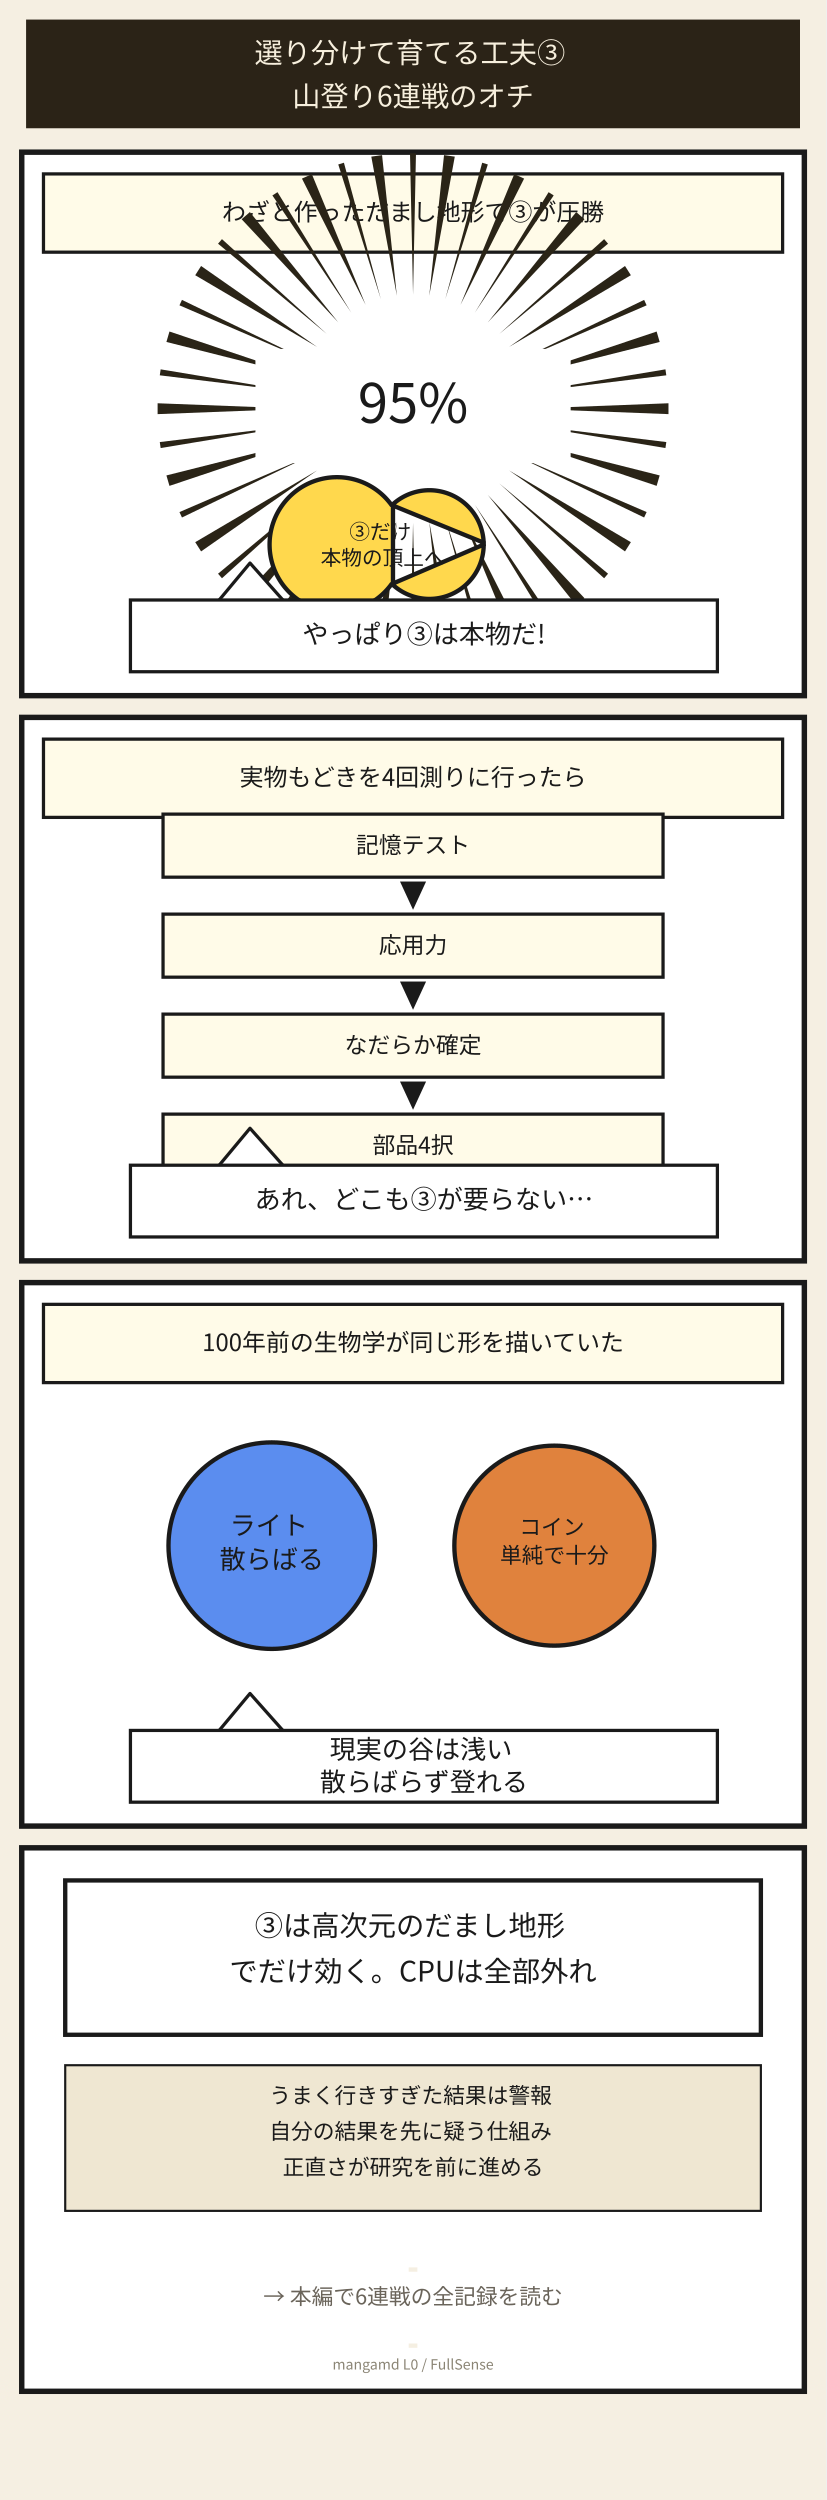
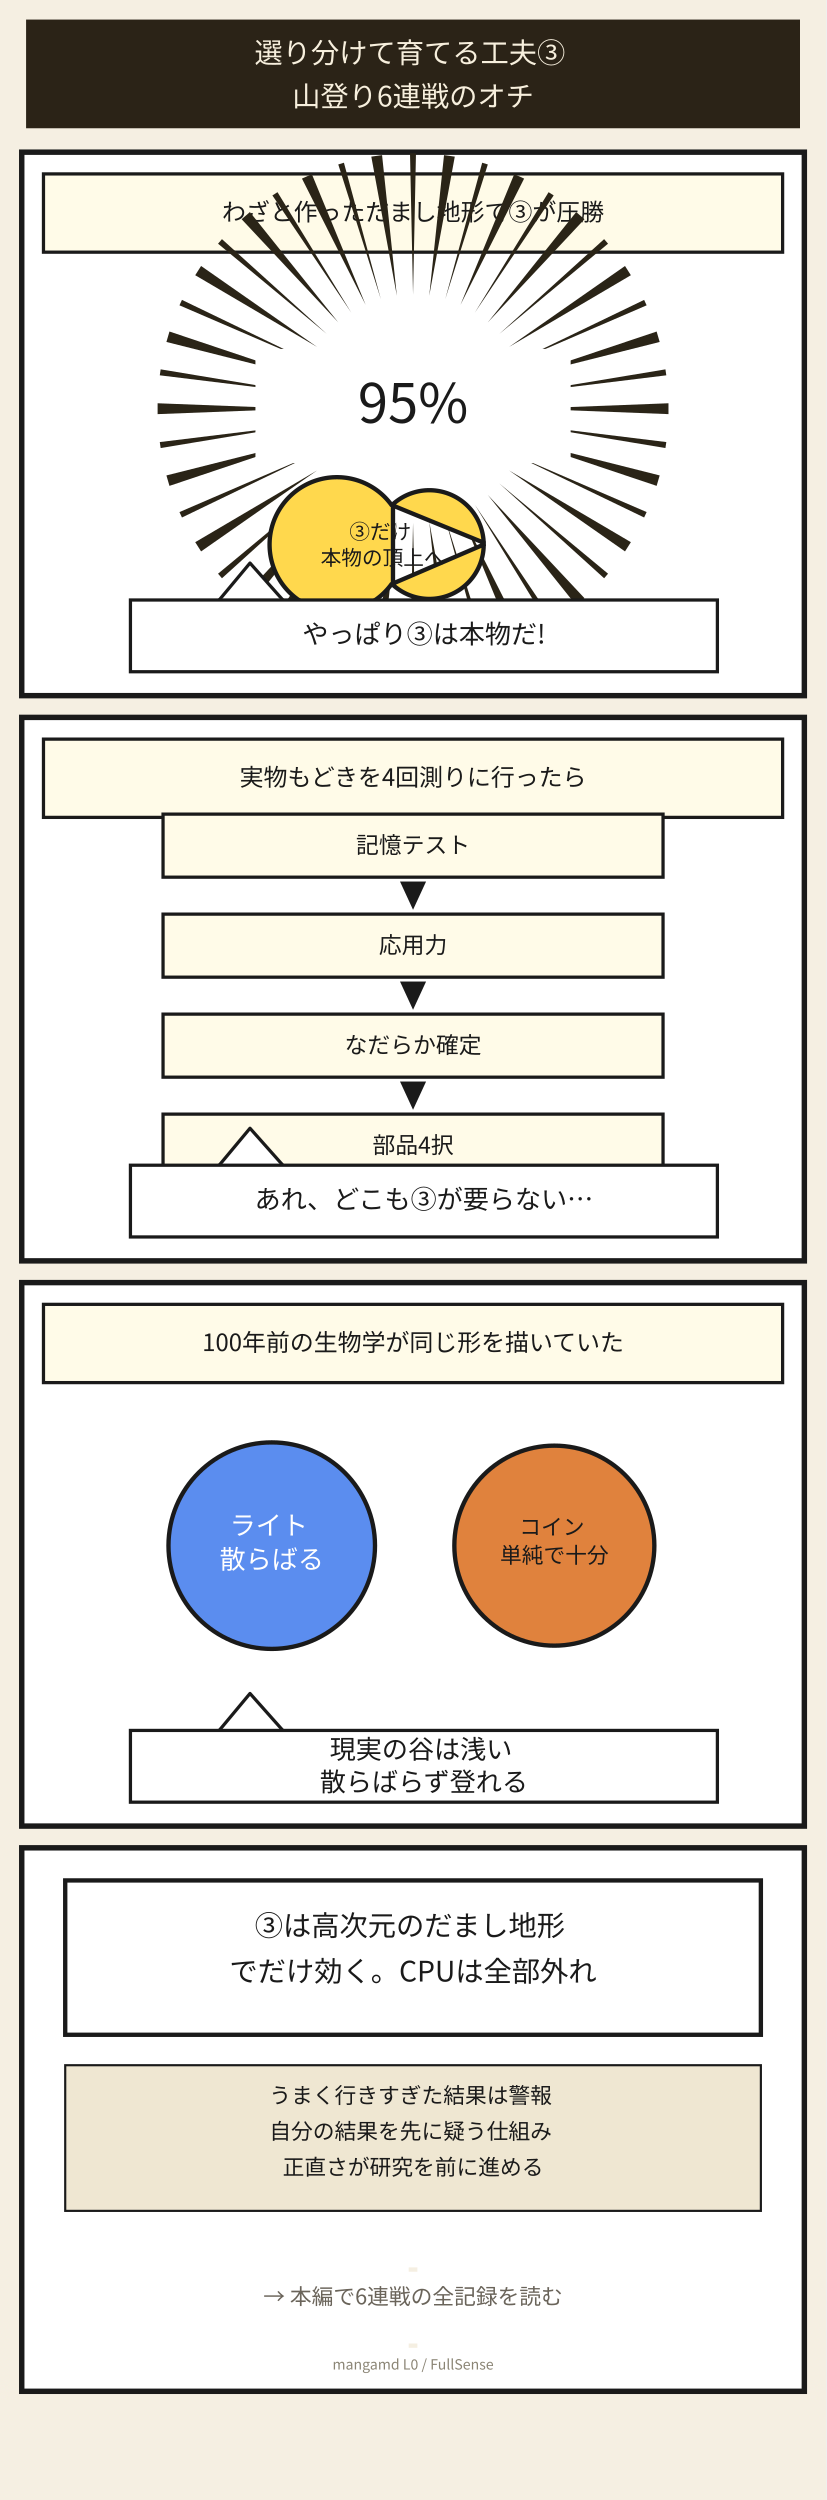
<svg xmlns="http://www.w3.org/2000/svg" viewBox="0 0 760 2300" role="img" aria-label="山登り6連戦 — 選り分けて育てる工夫はいつ効く?" style="width:100%;height:auto;max-width:1200px">
  <defs />
  <rect width="760" height="2300" fill="#f5efe2" />
  <g transform="translate(0.00,0.00) scale(1)">
    <path d="M 24.00,18.00 L 736.00,18.00 L 736.00,118.00 L 24.00,118.00 Z" fill="#2b2317" stroke="none" stroke-width="3" />
    <text font-family="'Yu Gothic','Noto Sans CJK JP',sans-serif" font-size="26" fill="#f7efdd" text-anchor="middle">
      <tspan x="380.0" y="58.0">選り分けて育てる工夫③</tspan>
      <tspan x="380.0" y="98.0">山登り6連戦のオチ</tspan>
    </text>
  </g>
  <g transform="translate(0.00,0.00) scale(1)">
    <path d="M 20.00,140.00 L 740.00,140.00 L 740.00,640.00 L 20.00,640.00 Z" fill="#ffffff" stroke="#1a1a1a" stroke-width="5" />
    <text font-family="'Yu Gothic','Noto Sans CJK JP',sans-serif" font-size="1" fill="#1a1a1a" text-anchor="middle">
      <tspan x="0.0" y="0.0" />
    </text>
  </g>
  <g transform="translate(0.00,0.00) scale(1)">
    <path d="M 20.00,660.00 L 740.00,660.00 L 740.00,1160.00 L 20.00,1160.00 Z" fill="#ffffff" stroke="#1a1a1a" stroke-width="5" />
    <text font-family="'Yu Gothic','Noto Sans CJK JP',sans-serif" font-size="1" fill="#1a1a1a" text-anchor="middle">
      <tspan x="0.0" y="0.0" />
    </text>
  </g>
  <g transform="translate(0.00,0.00) scale(1)">
    <path d="M 20.00,1180.00 L 740.00,1180.00 L 740.00,1680.00 L 20.00,1680.00 Z" fill="#ffffff" stroke="#1a1a1a" stroke-width="5" />
    <text font-family="'Yu Gothic','Noto Sans CJK JP',sans-serif" font-size="1" fill="#1a1a1a" text-anchor="middle">
      <tspan x="0.0" y="0.0" />
    </text>
  </g>
  <g transform="translate(0.00,0.00) scale(1)">
    <path d="M 20.00,1700.00 L 740.00,1700.00 L 740.00,2200.00 L 20.00,2200.00 Z" fill="#ffffff" stroke="#1a1a1a" stroke-width="5" />
    <text font-family="'Yu Gothic','Noto Sans CJK JP',sans-serif" font-size="1" fill="#1a1a1a" text-anchor="middle">
      <tspan x="0.0" y="0.0" />
    </text>
  </g>
  <g transform="translate(0.00,0.00) scale(1)">
    <path d="M 40.00,160.00 L 720.00,160.00 L 720.00,232.00 L 40.00,232.00 Z" fill="#fffbe8" stroke="#1a1a1a" stroke-width="3" />
    <text font-family="'Yu Gothic','Noto Sans CJK JP',sans-serif" font-size="22" fill="#1a1a1a" text-anchor="middle">
      <tspan x="380.0" y="203.0">わざと作っただまし地形で③が圧勝</tspan>
    </text>
  </g>
  <g>
    <path d="M 485.0,376.0 L 615.0,381.0 L 615.0,371.0 Z" fill="#2a2417" />
    <path d="M 483.9,390.9 L 612.2,412.2 L 613.0,406.7 Z" fill="#2a2417" />
    <path d="M 480.7,405.6 L 604.1,447.0 L 606.9,437.4 Z" fill="#2a2417" />
    <path d="M 475.5,419.6 L 592.6,476.1 L 594.9,471.1 Z" fill="#2a2417" />
    <path d="M 468.3,432.8 L 575.0,507.3 L 580.4,498.8 Z" fill="#2a2417" />
    <path d="M 459.4,444.8 L 555.8,532.0 L 559.4,527.8 Z" fill="#2a2417" />
    <path d="M 448.8,455.4 L 530.1,556.9 L 537.7,550.3 Z" fill="#2a2417" />
    <path d="M 436.8,464.3 L 504.7,575.2 L 509.4,572.2 Z" fill="#2a2417" />
    <path d="M 423.6,471.5 L 473.1,591.8 L 482.2,587.7 Z" fill="#2a2417" />
    <path d="M 409.6,476.7 L 443.6,602.3 L 448.8,600.7 Z" fill="#2a2417" />
    <path d="M 394.9,479.9 L 408.5,609.3 L 418.4,607.9 Z" fill="#2a2417" />
    <path d="M 380.0,481.0 L 377.3,611.0 L 382.8,611.0 Z" fill="#2a2417" />
    <path d="M 365.1,479.9 L 341.6,607.9 L 351.5,609.3 Z" fill="#2a2417" />
    <path d="M 350.4,476.7 L 311.2,600.7 L 316.4,602.3 Z" fill="#2a2417" />
    <path d="M 336.4,471.5 L 277.8,587.7 L 286.9,591.8 Z" fill="#2a2417" />
    <path d="M 323.2,464.3 L 250.6,572.2 L 255.3,575.2 Z" fill="#2a2417" />
    <path d="M 311.2,455.4 L 222.3,550.3 L 229.9,556.9 Z" fill="#2a2417" />
    <path d="M 300.6,444.8 L 200.6,527.8 L 204.2,532.0 Z" fill="#2a2417" />
    <path d="M 291.7,432.8 L 179.6,498.8 L 185.0,507.3 Z" fill="#2a2417" />
    <path d="M 284.5,419.6 L 165.1,471.1 L 167.4,476.1 Z" fill="#2a2417" />
    <path d="M 279.3,405.6 L 153.1,437.4 L 155.9,447.0 Z" fill="#2a2417" />
    <path d="M 276.1,390.9 L 147.0,406.7 L 147.8,412.2 Z" fill="#2a2417" />
    <path d="M 275.0,376.0 L 145.0,371.0 L 145.0,381.0 Z" fill="#2a2417" />
    <path d="M 276.1,361.1 L 147.8,339.8 L 147.0,345.3 Z" fill="#2a2417" />
    <path d="M 279.3,346.4 L 155.9,305.0 L 153.1,314.6 Z" fill="#2a2417" />
    <path d="M 284.5,332.4 L 167.4,275.9 L 165.1,280.9 Z" fill="#2a2417" />
    <path d="M 291.7,319.2 L 185.0,244.7 L 179.6,253.2 Z" fill="#2a2417" />
    <path d="M 300.6,307.2 L 204.2,220.0 L 200.6,224.2 Z" fill="#2a2417" />
    <path d="M 311.2,296.6 L 229.9,195.1 L 222.3,201.7 Z" fill="#2a2417" />
    <path d="M 323.2,287.7 L 255.3,176.8 L 250.6,179.8 Z" fill="#2a2417" />
    <path d="M 336.4,280.5 L 286.9,160.2 L 277.8,164.3 Z" fill="#2a2417" />
    <path d="M 350.4,275.3 L 316.4,149.7 L 311.2,151.3 Z" fill="#2a2417" />
    <path d="M 365.1,272.1 L 351.5,142.7 L 341.6,144.1 Z" fill="#2a2417" />
    <path d="M 380.0,271.0 L 382.7,141.0 L 377.2,141.0 Z" fill="#2a2417" />
    <path d="M 394.9,272.1 L 418.4,144.1 L 408.5,142.7 Z" fill="#2a2417" />
    <path d="M 409.6,275.3 L 448.8,151.3 L 443.6,149.7 Z" fill="#2a2417" />
    <path d="M 423.6,280.5 L 482.2,164.3 L 473.1,160.2 Z" fill="#2a2417" />
    <path d="M 436.8,287.7 L 509.4,179.8 L 504.7,176.8 Z" fill="#2a2417" />
    <path d="M 448.8,296.6 L 537.7,201.7 L 530.1,195.1 Z" fill="#2a2417" />
    <path d="M 459.4,307.2 L 559.4,224.2 L 555.8,220.0 Z" fill="#2a2417" />
    <path d="M 468.3,319.2 L 580.4,253.2 L 575.0,244.7 Z" fill="#2a2417" />
    <path d="M 475.5,332.4 L 594.9,280.9 L 592.6,275.9 Z" fill="#2a2417" />
    <path d="M 480.7,346.4 L 606.9,314.6 L 604.1,305.0 Z" fill="#2a2417" />
    <path d="M 483.9,361.1 L 613.0,345.3 L 612.2,339.8 Z" fill="#2a2417" />
  </g>
  <g transform="translate(0.00,0.00) scale(1)">
    <path d="M 235.00,321.00 L 525.00,321.00 L 525.00,426.00 L 235.00,426.00 Z" fill="#ffffff" stroke="none" stroke-width="3" />
    <text font-family="'Yu Gothic','Noto Sans CJK JP',sans-serif" font-size="50" fill="#1a1a1a" text-anchor="middle">
      <tspan x="380.0" y="389.0">95%</tspan>
    </text>
  </g>
  <path d="M 360.16,537.44 L 358.86,539.17 L 357.49,540.85 L 356.07,542.49 L 354.60,544.07 L 353.07,545.60 L 351.49,547.07 L 349.85,548.49 L 348.17,549.86 L 346.44,551.16 L 344.67,552.40 L 342.85,553.58 L 341.00,554.69 L 339.11,555.74 L 337.18,556.73 L 335.22,557.64 L 333.23,558.49 L 331.21,559.26 L 329.16,559.97 L 327.09,560.60 L 325.00,561.16 L 322.89,561.65 L 320.77,562.06 L 318.63,562.40 L 316.48,562.66 L 314.32,562.85 L 312.16,562.96 L 310.00,563.00 L 307.84,562.96 L 305.68,562.85 L 303.52,562.66 L 301.37,562.40 L 299.23,562.06 L 297.11,561.65 L 295.00,561.16 L 292.91,560.60 L 290.84,559.97 L 288.79,559.26 L 286.77,558.49 L 284.78,557.64 L 282.82,556.73 L 280.89,555.74 L 279.00,554.69 L 277.15,553.58 L 275.33,552.40 L 273.56,551.16 L 271.83,549.86 L 270.15,548.49 L 268.51,547.07 L 266.93,545.60 L 265.40,544.07 L 263.93,542.49 L 262.51,540.85 L 261.14,539.17 L 259.84,537.44 L 258.60,535.67 L 257.42,533.85 L 256.31,532.00 L 255.26,530.11 L 254.27,528.18 L 253.36,526.22 L 252.51,524.23 L 251.74,522.21 L 251.03,520.16 L 250.40,518.09 L 249.84,516.00 L 249.35,513.89 L 248.94,511.77 L 248.60,509.63 L 248.34,507.48 L 248.15,505.32 L 248.04,503.16 L 248.00,501.00 L 248.04,498.84 L 248.15,496.68 L 248.34,494.52 L 248.60,492.37 L 248.94,490.23 L 249.35,488.11 L 249.84,486.00 L 250.40,483.91 L 251.03,481.84 L 251.74,479.79 L 252.51,477.77 L 253.36,475.78 L 254.27,473.82 L 255.26,471.89 L 256.31,470.00 L 257.42,468.15 L 258.60,466.33 L 259.84,464.56 L 261.14,462.83 L 262.51,461.15 L 263.93,459.51 L 265.40,457.93 L 266.93,456.40 L 268.51,454.93 L 270.15,453.51 L 271.83,452.14 L 273.56,450.84 L 275.33,449.60 L 277.15,448.42 L 279.00,447.31 L 280.89,446.26 L 282.82,445.27 L 284.78,444.36 L 286.77,443.51 L 288.79,442.74 L 290.84,442.03 L 292.91,441.40 L 295.00,440.84 L 297.11,440.35 L 299.23,439.94 L 301.37,439.60 L 303.52,439.34 L 305.68,439.15 L 307.84,439.04 L 310.00,439.00 L 312.16,439.04 L 314.32,439.15 L 316.48,439.34 L 318.63,439.60 L 320.77,439.94 L 322.89,440.35 L 325.00,440.84 L 327.09,441.40 L 329.16,442.03 L 331.21,442.74 L 333.23,443.51 L 335.22,444.36 L 337.18,445.27 L 339.11,446.26 L 341.00,447.31 L 342.85,448.42 L 344.67,449.60 L 346.44,450.84 L 348.17,452.14 L 349.85,453.51 L 351.49,454.93 L 353.07,456.40 L 354.60,457.93 L 356.07,459.51 L 357.49,461.15 L 358.86,462.83 L 360.16,464.56 L 444.97,499.26 L 444.88,497.51 L 444.73,495.77 L 444.51,494.04 L 444.24,492.32 L 443.91,490.60 L 443.51,488.90 L 443.06,487.22 L 442.55,485.55 L 441.98,483.90 L 441.36,482.27 L 440.68,480.66 L 439.94,479.08 L 439.15,477.53 L 438.30,476.00 L 437.40,474.50 L 436.45,473.04 L 435.45,471.61 L 434.40,470.22 L 433.30,468.86 L 432.16,467.54 L 430.97,466.27 L 429.73,465.03 L 428.46,463.84 L 427.14,462.70 L 425.78,461.60 L 424.39,460.55 L 422.96,459.55 L 421.50,458.60 L 420.00,457.70 L 418.47,456.85 L 416.92,456.06 L 415.34,455.32 L 413.73,454.64 L 412.10,454.02 L 410.45,453.45 L 408.78,452.94 L 407.10,452.49 L 405.40,452.09 L 403.68,451.76 L 401.96,451.49 L 400.23,451.27 L 398.49,451.12 L 396.74,451.03 L 395.00,451.00 L 393.26,451.03 L 391.51,451.12 L 389.77,451.27 L 388.04,451.49 L 386.32,451.76 L 384.60,452.09 L 382.90,452.49 L 381.22,452.94 L 379.55,453.45 L 377.90,454.02 L 376.27,454.64 L 374.66,455.32 L 373.08,456.06 L 371.53,456.85 L 370.00,457.70 L 368.50,458.60 L 367.04,459.55 L 365.61,460.55 L 364.22,461.60 L 362.86,462.70 L 361.54,463.84 L 361.54,538.16 L 362.86,539.30 L 364.22,540.40 L 365.61,541.45 L 367.04,542.45 L 368.50,543.40 L 370.00,544.30 L 371.53,545.15 L 373.08,545.94 L 374.66,546.68 L 376.27,547.36 L 377.90,547.98 L 379.55,548.55 L 381.22,549.06 L 382.90,549.51 L 384.60,549.91 L 386.32,550.24 L 388.04,550.51 L 389.77,550.73 L 391.51,550.88 L 393.26,550.97 L 395.00,551.00 L 396.74,550.97 L 398.49,550.88 L 400.23,550.73 L 401.96,550.51 L 403.68,550.24 L 405.40,549.91 L 407.10,549.51 L 408.78,549.06 L 410.45,548.55 L 412.10,547.98 L 413.73,547.36 L 415.34,546.68 L 416.92,545.94 L 418.47,545.15 L 420.00,544.30 L 421.50,543.40 L 422.96,542.45 L 424.39,541.45 L 425.78,540.40 L 427.14,539.30 L 428.46,538.16 L 429.73,536.97 L 430.97,535.73 L 432.16,534.46 L 433.30,533.14 L 434.40,531.78 L 435.45,530.39 L 436.45,528.96 L 437.40,527.50 L 438.30,526.00 L 439.15,524.47 L 439.94,522.92 L 440.68,521.34 L 441.36,519.73 L 441.98,518.10 L 442.55,516.45 L 443.06,514.78 L 443.51,513.10 L 443.91,511.40 L 444.24,509.68 L 444.51,507.96 L 444.73,506.23 L 444.88,504.49 L 444.97,502.74 L 445.00,501.00 Z" fill="#ffd84d" stroke="#1a1a1a" stroke-width="4" fill-rule="nonzero" />
  <g transform="translate(0.00,0.00) scale(1)">
    <path d="M 348.00,476.00 L 352.00,476.00 L 352.00,479.00 L 348.00,479.00 Z" fill="#ffd84d" stroke="none" stroke-width="3" />
    <text font-family="'Yu Gothic','Noto Sans CJK JP',sans-serif" font-size="19" fill="#1a1a1a" text-anchor="middle">
      <tspan x="352.0" y="496.0">③だけ</tspan>
      <tspan x="352.0" y="520.0">本物の頂上へ</tspan>
    </text>
  </g>
  <g transform="translate(0.00,0.00) scale(1)">
    <path d="M 200.00,554.00 L 230.00,518.00 L 262.00,554.00 Z" fill="#ffffff" stroke="#1a1a1a" stroke-width="3" stroke-linejoin="round" />
    <path d="M 120.00,552.00 L 660.00,552.00 L 660.00,618.00 L 120.00,618.00 Z" fill="#ffffff" stroke="#1a1a1a" stroke-width="3" />
    <text font-family="'Yu Gothic','Noto Sans CJK JP',sans-serif" font-size="24" fill="#1a1a1a" text-anchor="middle">
      <tspan x="390.0" y="592.0">やっぱり③は本物だ!</tspan>
    </text>
  </g>
  <g transform="translate(0.00,0.00) scale(1)">
    <path d="M 40.00,680.00 L 720.00,680.00 L 720.00,752.00 L 40.00,752.00 Z" fill="#fffbe8" stroke="#1a1a1a" stroke-width="3" />
    <text font-family="'Yu Gothic','Noto Sans CJK JP',sans-serif" font-size="22" fill="#1a1a1a" text-anchor="middle">
      <tspan x="380.0" y="723.0">実物もどきを4回測りに行ったら</tspan>
    </text>
  </g>
  <g transform="translate(0.00,0.00) scale(1)">
    <path d="M 150.00,749.00 L 610.00,749.00 L 610.00,807.00 L 150.00,807.00 Z" fill="#fffbe8" stroke="#1a1a1a" stroke-width="3" />
    <text font-family="'Yu Gothic','Noto Sans CJK JP',sans-serif" font-size="21" fill="#1a1a1a" text-anchor="middle">
      <tspan x="380.0" y="785.0">記憶テスト</tspan>
    </text>
  </g>
  <g transform="translate(0.00,0.00) scale(1)">
    <path d="M 368.00,811.00 L 392.00,811.00 L 380.00,837.00 Z" fill="#1a1a1a" stroke="none" stroke-width="3" />
    <text font-family="'Yu Gothic','Noto Sans CJK JP',sans-serif" font-size="1" fill="#1a1a1a" text-anchor="middle">
      <tspan x="0.0" y="0.0" />
    </text>
  </g>
  <g transform="translate(0.00,0.00) scale(1)">
    <path d="M 150.00,841.00 L 610.00,841.00 L 610.00,899.00 L 150.00,899.00 Z" fill="#fffbe8" stroke="#1a1a1a" stroke-width="3" />
    <text font-family="'Yu Gothic','Noto Sans CJK JP',sans-serif" font-size="21" fill="#1a1a1a" text-anchor="middle">
      <tspan x="380.0" y="877.0">応用力</tspan>
    </text>
  </g>
  <g transform="translate(0.00,0.00) scale(1)">
    <path d="M 368.00,903.00 L 392.00,903.00 L 380.00,929.00 Z" fill="#1a1a1a" stroke="none" stroke-width="3" />
    <text font-family="'Yu Gothic','Noto Sans CJK JP',sans-serif" font-size="1" fill="#1a1a1a" text-anchor="middle">
      <tspan x="0.0" y="0.0" />
    </text>
  </g>
  <g transform="translate(0.00,0.00) scale(1)">
    <path d="M 150.00,933.00 L 610.00,933.00 L 610.00,991.00 L 150.00,991.00 Z" fill="#fffbe8" stroke="#1a1a1a" stroke-width="3" />
    <text font-family="'Yu Gothic','Noto Sans CJK JP',sans-serif" font-size="21" fill="#1a1a1a" text-anchor="middle">
      <tspan x="380.0" y="969.0">なだらか確定</tspan>
    </text>
  </g>
  <g transform="translate(0.00,0.00) scale(1)">
    <path d="M 368.00,995.00 L 392.00,995.00 L 380.00,1021.00 Z" fill="#1a1a1a" stroke="none" stroke-width="3" />
    <text font-family="'Yu Gothic','Noto Sans CJK JP',sans-serif" font-size="1" fill="#1a1a1a" text-anchor="middle">
      <tspan x="0.0" y="0.0" />
    </text>
  </g>
  <g transform="translate(0.00,0.00) scale(1)">
    <path d="M 150.00,1025.00 L 610.00,1025.00 L 610.00,1083.00 L 150.00,1083.00 Z" fill="#fffbe8" stroke="#1a1a1a" stroke-width="3" />
    <text font-family="'Yu Gothic','Noto Sans CJK JP',sans-serif" font-size="21" fill="#1a1a1a" text-anchor="middle">
      <tspan x="380.0" y="1061.0">部品4択</tspan>
    </text>
  </g>
  <g transform="translate(0.00,0.00) scale(1)">
    <path d="M 200.00,1074.00 L 230.00,1038.00 L 262.00,1074.00 Z" fill="#ffffff" stroke="#1a1a1a" stroke-width="3" stroke-linejoin="round" />
    <path d="M 120.00,1072.00 L 660.00,1072.00 L 660.00,1138.00 L 120.00,1138.00 Z" fill="#ffffff" stroke="#1a1a1a" stroke-width="3" />
    <text font-family="'Yu Gothic','Noto Sans CJK JP',sans-serif" font-size="24" fill="#1a1a1a" text-anchor="middle">
      <tspan x="390.0" y="1112.0">あれ、どこも③が要らない…</tspan>
    </text>
  </g>
  <g transform="translate(0.00,0.00) scale(1)">
    <path d="M 40.00,1200.00 L 720.00,1200.00 L 720.00,1272.00 L 40.00,1272.00 Z" fill="#fffbe8" stroke="#1a1a1a" stroke-width="3" />
    <text font-family="'Yu Gothic','Noto Sans CJK JP',sans-serif" font-size="22" fill="#1a1a1a" text-anchor="middle">
      <tspan x="380.0" y="1243.0">100年前の生物学が同じ形を描いていた</tspan>
    </text>
  </g>
  <g transform="translate(0.00,0.00) scale(1)">
    <path d="M 155.00,1422.00 a 95.00,95.00 0 1,0 190.00,0 a 95.00,95.00 0 1,0 -190.00,0 Z" fill="#5b8def" stroke="#1a1a1a" stroke-width="4" />
-     <text font-family="'Yu Gothic','Noto Sans CJK JP',sans-serif" font-size="24" fill="#1a1a1a" text-anchor="middle">
+     <text font-family="'Yu Gothic','Noto Sans CJK JP',sans-serif" font-size="24" fill="#ffffff" text-anchor="middle">
      <tspan x="250.0" y="1412.0">ライト</tspan>
      <tspan x="250.0" y="1443.2">散らばる</tspan>
    </text>
  </g>
  <g transform="translate(0.00,0.00) scale(1)">
    <path d="M 418.00,1422.00 a 92.00,92.00 0 1,0 184.00,0 a 92.00,92.00 0 1,0 -184.00,0 Z" fill="#e0823d" stroke="#1a1a1a" stroke-width="4" />
    <text font-family="'Yu Gothic','Noto Sans CJK JP',sans-serif" font-size="20" fill="#1a1a1a" text-anchor="middle">
      <tspan x="510.0" y="1412.0">コイン</tspan>
      <tspan x="510.0" y="1438.0">単純で十分</tspan>
    </text>
  </g>
  <g transform="translate(0.00,0.00) scale(1)">
    <path d="M 200.00,1594.00 L 230.00,1558.00 L 262.00,1594.00 Z" fill="#ffffff" stroke="#1a1a1a" stroke-width="3" stroke-linejoin="round" />
    <path d="M 120.00,1592.00 L 660.00,1592.00 L 660.00,1658.00 L 120.00,1658.00 Z" fill="#ffffff" stroke="#1a1a1a" stroke-width="3" />
    <text font-family="'Yu Gothic','Noto Sans CJK JP',sans-serif" font-size="24" fill="#1a1a1a" text-anchor="middle">
      <tspan x="390.0" y="1618.0">現実の谷は浅い</tspan>
      <tspan x="390.0" y="1648.0">散らばらず登れる</tspan>
    </text>
  </g>
  <g transform="translate(0.00,0.00) scale(1)">
    <path d="M 60.00,1730.00 L 700.00,1730.00 L 700.00,1872.00 L 60.00,1872.00 Z" fill="#ffffff" stroke="#1a1a1a" stroke-width="4" />
    <text font-family="'Yu Gothic','Noto Sans CJK JP',sans-serif" font-size="26" fill="#1a1a1a" text-anchor="middle">
      <tspan x="380.0" y="1781.0">③は高次元のだまし地形</tspan>
      <tspan x="380.0" y="1823.0">でだけ効く。CPUは全部外れ</tspan>
    </text>
  </g>
  <g transform="translate(0.00,0.00) scale(1)">
    <path d="M 60.00,1900.00 L 700.00,1900.00 L 700.00,2034.00 L 60.00,2034.00 Z" fill="#efe7d2" stroke="#1a1a1a" stroke-width="2" />
    <text font-family="'Yu Gothic','Noto Sans CJK JP',sans-serif" font-size="20" fill="#1a1a1a" text-anchor="middle">
      <tspan x="380.0" y="1935.0">うまく行きすぎた結果は警報</tspan>
      <tspan x="380.0" y="1968.0">自分の結果を先に疑う仕組み</tspan>
      <tspan x="380.0" y="2001.0">正直さが研究を前に進める</tspan>
    </text>
  </g>
  <g transform="translate(0.00,0.00) scale(1)">
    <path d="M 376.00,2086.00 L 384.00,2086.00 L 384.00,2090.00 L 376.00,2090.00 Z" fill="#f5efe2" stroke="none" stroke-width="3" />
    <text font-family="'Yu Gothic','Noto Sans CJK JP',sans-serif" font-size="20" fill="#6a645a" text-anchor="middle">
      <tspan x="380.0" y="2120.0">→ 本編で6連戦の全記録を読む</tspan>
    </text>
  </g>
  <g transform="translate(0.00,0.00) scale(1)">
    <path d="M 376.00,2156.00 L 384.00,2156.00 L 384.00,2160.00 L 376.00,2160.00 Z" fill="#f5efe2" stroke="none" stroke-width="3" />
    <text font-family="'Yu Gothic','Noto Sans CJK JP',sans-serif" font-size="13" fill="#8a8474" text-anchor="middle">
      <tspan x="380.0" y="2180.0">mangamd L0 / FullSense</tspan>
    </text>
  </g>
</svg>
